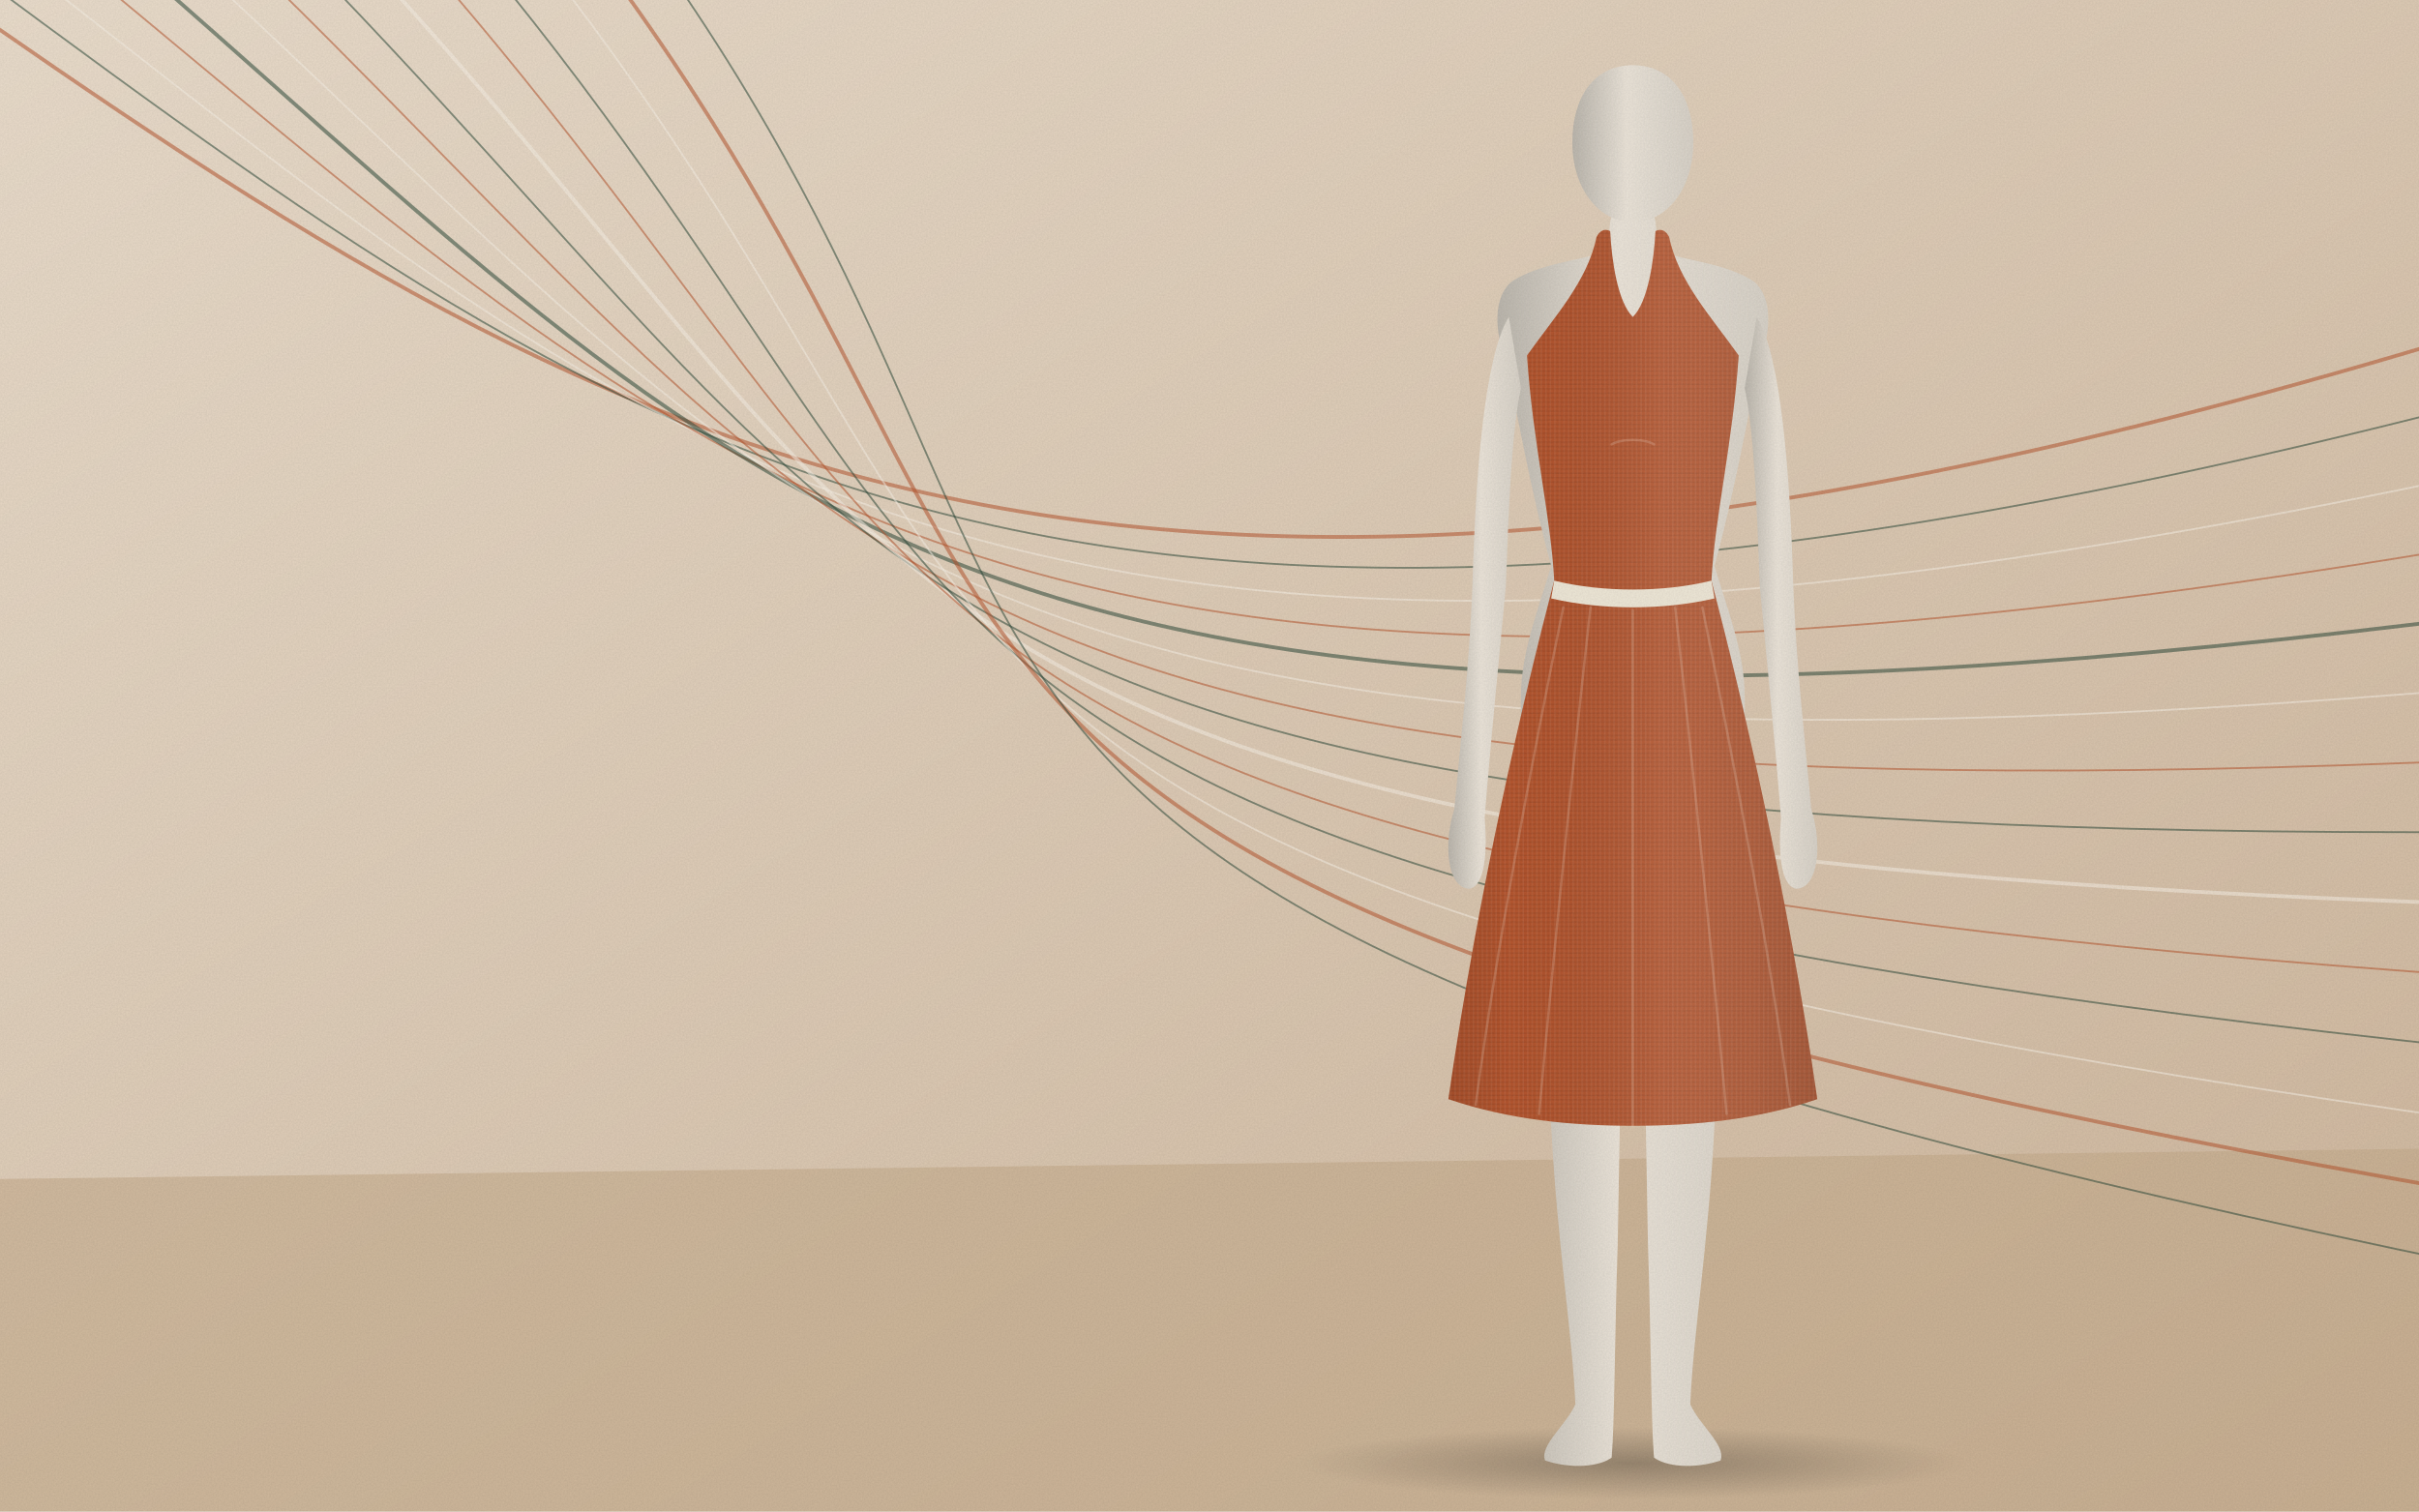
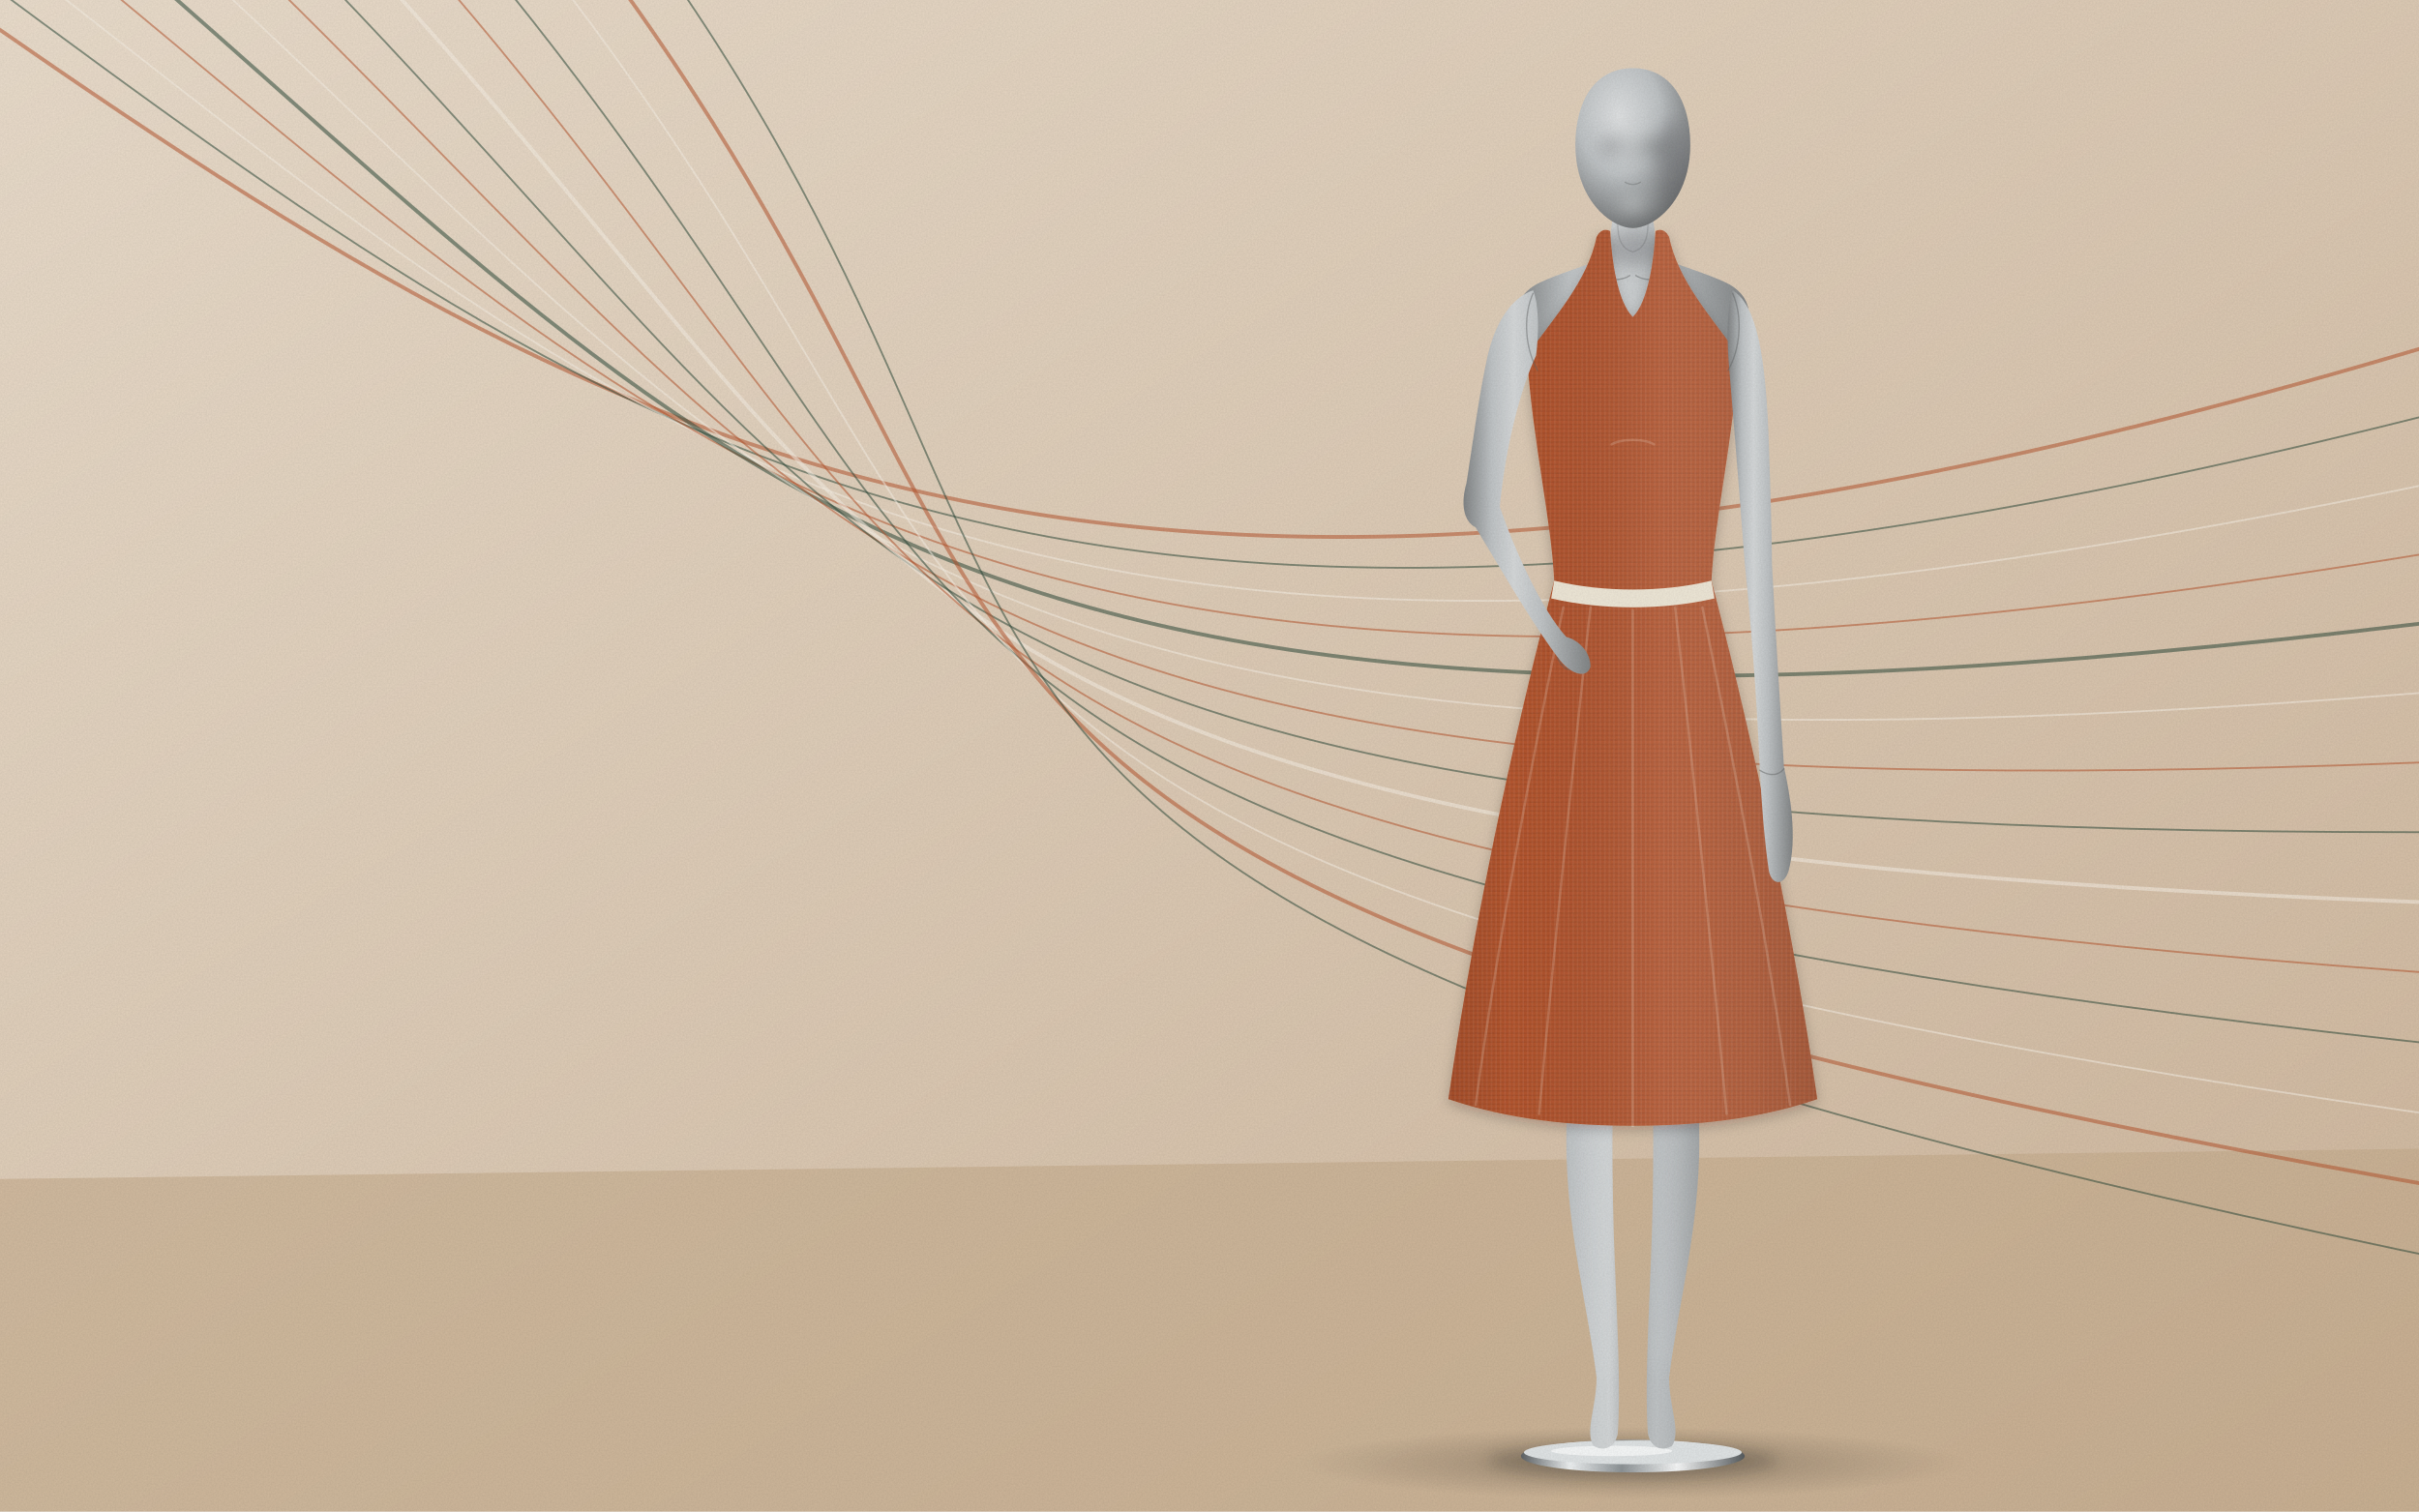
<svg xmlns="http://www.w3.org/2000/svg" viewBox="0 0 1600 1000">
  <defs>
    <linearGradient id="wall" x1="0" y1="0" x2="1" y2="1">
      <stop offset="0" stop-color="#E9DCCB" />
      <stop offset="1" stop-color="#CFB79D" />
    </linearGradient>
    <radialGradient id="sh">
      <stop offset="0" stop-color="#000" stop-opacity=".25" />
      <stop offset="1" stop-color="#000" stop-opacity="0" />
    </radialGradient>
    <filter id="grain" x="0" y="0" width="100%" height="100%">
      <feTurbulence type="fractalNoise" baseFrequency=".9" numOctaves="2" stitchTiles="stitch" />
      <feColorMatrix values="0 0 0 0 0  0 0 0 0 0  0 0 0 0 0  0 0 0 .07 0" />
      <feComposite in2="SourceGraphic" operator="in" />
    </filter>
  </defs>
  <rect width="1600" height="1000" fill="url(#wall)" />
  <path d="M0 780 L1600 760 L1600 1000 L0 1000Z" fill="#C3A988" opacity=".55" />
  <path d="M-100 -50 C 400 300, 700 520, 1700 200" stroke="#B5562F" stroke-width="2.5" fill="none" opacity=".55" />
  <path d="M-60 -50 C 430 312, 680 526, 1700 250" stroke="#2F4A3A" stroke-width="1.2" fill="none" opacity=".55" />
  <path d="M-20 -50 C 460 324, 660 532, 1700 300" stroke="#F5EFE4" stroke-width="1.2" fill="none" opacity=".55" />
  <path d="M20 -50 C 490 336, 640 538, 1700 350" stroke="#B5562F" stroke-width="1.2" fill="none" opacity=".55" />
  <path d="M60 -50 C 520 348, 620 544, 1700 400" stroke="#2F4A3A" stroke-width="2.5" fill="none" opacity=".55" />
  <path d="M100 -50 C 550 360, 600 550, 1700 450" stroke="#F5EFE4" stroke-width="1.2" fill="none" opacity=".55" />
  <path d="M140 -50 C 580 372, 580 556, 1700 500" stroke="#B5562F" stroke-width="1.2" fill="none" opacity=".55" />
  <path d="M180 -50 C 610 384, 560 562, 1700 550" stroke="#2F4A3A" stroke-width="1.2" fill="none" opacity=".55" />
  <path d="M220 -50 C 640 396, 540 568, 1700 600" stroke="#F5EFE4" stroke-width="2.5" fill="none" opacity=".55" />
  <path d="M260 -50 C 670 408, 520 574, 1700 650" stroke="#B5562F" stroke-width="1.2" fill="none" opacity=".55" />
  <path d="M300 -50 C 700 420, 500 580, 1700 700" stroke="#2F4A3A" stroke-width="1.2" fill="none" opacity=".55" />
  <path d="M340 -50 C 730 432, 480 586, 1700 750" stroke="#F5EFE4" stroke-width="1.2" fill="none" opacity=".55" />
  <path d="M380 -50 C 760 444, 460 592, 1700 800" stroke="#B5562F" stroke-width="2.5" fill="none" opacity=".55" />
  <path d="M420 -50 C 790 456, 440 598, 1700 850" stroke="#2F4A3A" stroke-width="1.2" fill="none" opacity=".55" />
  <ellipse cx="1080" cy="968" rx="220" ry="24" fill="url(#sh)" />
  <g transform="translate(880 0) scale(1 0.98)">
    <defs>
-       <linearGradient id="mq-tone" x1="0" x2="1">
-         <stop offset="0" stop-color="#bbb6ad" />
-         <stop offset=".45" stop-color="#EAE3D8" />
-         <stop offset="1" stop-color="#d7d1c7" />
+       <linearGradient id="mqhero-tone" x1="0" x2="1">
+         <stop offset="0" stop-color="#828586" />
+         <stop offset=".22" stop-color="#BFC3C5" />
+         <stop offset=".4" stop-color="#d5d8d9" />
+         <stop offset=".62" stop-color="#BFC3C5" />
+         <stop offset="1" stop-color="#828586" />
      </linearGradient>
-     </defs>
-     <path d="M200 140 C208 140 214 142 215 150 C216 158 216 164 218 170 C236 176 262 178 280 190 C292 200 292 222 284 244 C276 280 268 330 254 382 C262 410 274 440 274 470 C276 560 262 680 254 760 C250 840 240 900 238 948 C244 962 262 976 258 986 C240 992 222 990 214 984 C212 960 212 900 210 840 C208 720 206 600 200 512 C194 600 192 720 190 840 C188 900 188 960 186 984 C178 990 160 992 142 986 C138 976 156 962 162 948 C160 900 150 840 146 760 C138 680 124 560 126 470 C126 440 138 410 146 382 C132 330 124 280 116 244 C108 222 108 200 120 190 C138 178 164 176 182 170 C184 164 184 158 185 150 C186 142 192 140 200 140 Z" fill="url(#mq-tone)" />
-     <path d="M200 44 C226 44 240 66 240 96 C240 128 222 150 200 150 C178 150 160 128 160 96 C160 66 174 44 200 44 Z" fill="url(#mq-tone)" />
-     <defs>
-       <pattern id="hero-weave" width="6" height="6" patternUnits="userSpaceOnUse">
-         <path d="M0 1.5H6M0 4.5H6" stroke="rgba(0,0,0,.07)" stroke-width="1" />
-         <path d="M1.5 0V6M4.5 0V6" stroke="rgba(255,255,255,.06)" stroke-width="1" />
-       </pattern>
-       <linearGradient id="hero-shade" x1="0" x2="1">
-         <stop offset="0" stop-color="#000" stop-opacity=".22" />
-         <stop offset=".3" stop-color="#000" stop-opacity="0" />
-         <stop offset=".55" stop-color="#fff" stop-opacity=".09" />
-         <stop offset="1" stop-color="#000" stop-opacity=".26" />
+       <radialGradient id="mqhero-head" cx=".38" cy=".3" r=".8">
+         <stop offset="0" stop-color="#dfe1e2" />
+         <stop offset=".45" stop-color="#BFC3C5" />
+         <stop offset="1" stop-color="#606263" />
+       </radialGradient>
+       <linearGradient id="mqhero-chrome" x1="0" x2="1">
+         <stop offset="0" stop-color="#5d6265" />
+         <stop offset=".22" stop-color="#eef1f2" />
+         <stop offset=".45" stop-color="#8d9396" />
+         <stop offset=".7" stop-color="#f7f8f8" />
+         <stop offset="1" stop-color="#565b5e" />
      </linearGradient>
-       <clipPath id="hero-clip">
-         <path d="M200 214 C210 204 214 176 215 156 C219 154 222 156 224 160 C230 190 252 214 270 240 C266 300 254 350 252 392 C272 470 302 600 322 742 C282 756 240 760 200 760 C160 760 118 756 78 742 C98 600 128 470 148 392 C146 350 134 300 130 240 C148 214 170 190 176 160 C178 156 181 154 185 156 C186 176 190 204 200 214 Z" />
+       <filter id="mqhero-soft" x="-20%" y="-20%" width="140%" height="140%">
+         <feGaussianBlur stdDeviation="6" />
+       </filter>
+       <filter id="mqhero-blur" x="-50%" y="-200%" width="200%" height="500%">
+         <feGaussianBlur stdDeviation="5" />
+       </filter>
+       <filter id="mqhero-drop" x="-10%" y="-10%" width="120%" height="120%">
+         <feDropShadow dx="0" dy="3" stdDeviation="4" flood-color="#1e1b17" flood-opacity=".22" />
+       </filter>
+       <clipPath id="mqhero-clip-body">
+         <path d="M200 140 C208 140 213 144 214 152 C215 160 215 168 218 174 C230 179 250 185 262 191 C274 197 280 208 275 222 C270 236 262 248 260 262 C262 290 258 320 246 350 C238 368 234 376 234 386 C236 420 258 444 260 476 C262 520 254 600 244 680 C240 710 244 740 244 770 C244 830 230 880 224 930 C224 950 232 966 226 976 C220 980 212 978 210 968 C208 940 210 900 212 850 C214 800 214 740 212 700 C210 640 208 580 204 540 C203 530 202 522 200 520 C198 522 197 530 196 540 C192 580 190 640 188 700 C186 740 186 800 188 850 C190 900 192 940 190 968 C188 978 180 980 174 976 C168 966 176 950 176 930 C170 880 156 830 156 770 C156 740 160 710 156 680 C146 600 138 520 140 476 C142 444 164 420 166 386 C166 376 162 368 154 350 C142 320 138 290 140 262 C138 248 130 236 125 222 C120 208 126 197 138 191 C150 185 170 179 182 174 C185 168 185 160 186 152 C187 144 192 140 200 140 Z" />
+       </clipPath>
+       <clipPath id="mqhero-clip-head">
+         <path d="M200 46 C225 46 238 68 238 98 C238 124 226 143 211 151 C207 153 203 154 200 154 C197 154 193 153 189 151 C174 143 162 124 162 98 C162 68 175 46 200 46 Z" />
      </clipPath>
    </defs>
-     <g class="garment">
-       <path d="M200 214 C210 204 214 176 215 156 C219 154 222 156 224 160 C230 190 252 214 270 240 C266 300 254 350 252 392 C272 470 302 600 322 742 C282 756 240 760 200 760 C160 760 118 756 78 742 C98 600 128 470 148 392 C146 350 134 300 130 240 C148 214 170 190 176 160 C178 156 181 154 185 156 C186 176 190 204 200 214 Z" fill="#B5562F" />
-       <g clip-path="url(#hero-clip)">
-         <rect x="0" y="0" width="400" height="1000" fill="url(#hero-weave)" />
-         <rect x="0" y="0" width="400" height="1000" fill="url(#hero-shade)" />
+     <ellipse cx="200" cy="986" rx="96" ry="12" fill="#1e1b17" opacity=".22" filter="url(#mqhero-blur)" />
+     <ellipse cx="200" cy="983" rx="74" ry="11" fill="url(#mqhero-chrome)" />
+     <ellipse cx="200" cy="980.5" rx="72" ry="8" fill="#dfe3e4" />
+     <ellipse cx="186" cy="979.5" rx="40" ry="3.5" fill="#fff" opacity=".7" />
+     <path d="M200 140 C208 140 213 144 214 152 C215 160 215 168 218 174 C230 179 250 185 262 191 C274 197 280 208 275 222 C270 236 262 248 260 262 C262 290 258 320 246 350 C238 368 234 376 234 386 C236 420 258 444 260 476 C262 520 254 600 244 680 C240 710 244 740 244 770 C244 830 230 880 224 930 C224 950 232 966 226 976 C220 980 212 978 210 968 C208 940 210 900 212 850 C214 800 214 740 212 700 C210 640 208 580 204 540 C203 530 202 522 200 520 C198 522 197 530 196 540 C192 580 190 640 188 700 C186 740 186 800 188 850 C190 900 192 940 190 968 C188 978 180 980 174 976 C168 966 176 950 176 930 C170 880 156 830 156 770 C156 740 160 710 156 680 C146 600 138 520 140 476 C142 444 164 420 166 386 C166 376 162 368 154 350 C142 320 138 290 140 262 C138 248 130 236 125 222 C120 208 126 197 138 191 C150 185 170 179 182 174 C185 168 185 160 186 152 C187 144 192 140 200 140 Z" fill="url(#mqhero-tone)" />
+     <g clip-path="url(#mqhero-clip-body)" filter="url(#mqhero-soft)">
+       <ellipse cx="200" cy="168" rx="22" ry="12" fill="#606263" opacity=".35" />
+       <ellipse cx="181" cy="282" rx="20" ry="17" fill="#d5d8d9" opacity=".7" />
+       <ellipse cx="219" cy="282" rx="20" ry="17" fill="#d5d8d9" opacity=".45" />
+       <path d="M160 306 C172 318 190 318 198 310 M202 310 C210 318 228 318 240 306" stroke="#606263" stroke-width="7" opacity=".35" fill="none" />
+       <ellipse cx="200" cy="420" rx="22" ry="34" fill="#d5d8d9" opacity=".35" />
+       <ellipse cx="200" cy="402" rx="2.5" ry="4" fill="#606263" opacity=".6" />
+       <path d="M200 520 L200 980" stroke="#606263" stroke-width="12" opacity=".5" />
+       <ellipse cx="226" cy="700" rx="9" ry="16" fill="#d5d8d9" opacity=".6" />
+       <ellipse cx="174" cy="700" rx="9" ry="16" fill="#d5d8d9" opacity=".8" />
+       <path d="M172 760 L178 920 M228 760 L222 920" stroke="#d5d8d9" stroke-width="6" opacity=".45" />
+     </g>
+     <path d="M170 184 C182 190 192 190 198 186 M202 186 C208 190 218 190 230 184" stroke="#606263" stroke-opacity="0.45" stroke-width=".9" fill="none" stroke-linecap="round" />
+     <path d="M146 470 C170 486 230 486 254 470" stroke="#606263" stroke-opacity="0.45" stroke-width=".9" fill="none" stroke-linecap="round" />
+     <path d="M190 151 C190 160 192 168 200 170 C208 168 210 160 210 151" stroke="#606263" stroke-opacity="0.25" stroke-width=".9" fill="none" stroke-linecap="round" />
+     <path d="M200 46 C225 46 238 68 238 98 C238 124 226 143 211 151 C207 153 203 154 200 154 C197 154 193 153 189 151 C174 143 162 124 162 98 C162 68 175 46 200 46 Z" fill="url(#mqhero-head)" />
+     <g clip-path="url(#mqhero-clip-head)" filter="url(#mqhero-soft)">
+       <ellipse cx="187" cy="99" rx="10" ry="6" fill="#606263" opacity=".35" />
+       <ellipse cx="213" cy="99" rx="10" ry="6" fill="#606263" opacity=".45" />
+       <path d="M201 92 L197 118" stroke="#d5d8d9" stroke-width="4" opacity=".9" />
+       <path d="M204 96 L203 120" stroke="#606263" stroke-width="3" opacity=".45" />
+       <ellipse cx="200" cy="138" rx="9" ry="5" fill="#d5d8d9" opacity=".7" />
+       <ellipse cx="226" cy="110" rx="10" ry="30" fill="#606263" opacity=".4" />
+     </g>
+     <path d="M195 123 C198 125 202 125 205 123" stroke="#606263" stroke-opacity="0.35" stroke-width=".9" fill="none" stroke-linecap="round" />
+     <g filter="url(#mqhero-drop)">
+       <defs>
+         <pattern id="hero-weave" width="6" height="6" patternUnits="userSpaceOnUse">
+           <path d="M0 1.5H6M0 4.5H6" stroke="rgba(0,0,0,.07)" stroke-width="1" />
+           <path d="M1.5 0V6M4.5 0V6" stroke="rgba(255,255,255,.06)" stroke-width="1" />
+         </pattern>
+         <linearGradient id="hero-shade" x1="0" x2="1">
+           <stop offset="0" stop-color="#000" stop-opacity=".22" />
+           <stop offset=".3" stop-color="#000" stop-opacity="0" />
+           <stop offset=".55" stop-color="#fff" stop-opacity=".09" />
+           <stop offset="1" stop-color="#000" stop-opacity=".26" />
+         </linearGradient>
+         <clipPath id="hero-clip">
+           <path d="M200 214 C210 204 214 176 215 156 C219 154 222 156 224 160 C230 190 252 214 270 240 C266 300 254 350 252 392 C272 470 302 600 322 742 C282 756 240 760 200 760 C160 760 118 756 78 742 C98 600 128 470 148 392 C146 350 134 300 130 240 C148 214 170 190 176 160 C178 156 181 154 185 156 C186 176 190 204 200 214 Z" />
+         </clipPath>
+       </defs>
+       <g class="garment">
+         <path d="M200 214 C210 204 214 176 215 156 C219 154 222 156 224 160 C230 190 252 214 270 240 C266 300 254 350 252 392 C272 470 302 600 322 742 C282 756 240 760 200 760 C160 760 118 756 78 742 C98 600 128 470 148 392 C146 350 134 300 130 240 C148 214 170 190 176 160 C178 156 181 154 185 156 C186 176 190 204 200 214 Z" fill="#B5562F" />
+         <g clip-path="url(#hero-clip)">
+           <rect x="0" y="0" width="400" height="1000" fill="url(#hero-weave)" />
+           <rect x="0" y="0" width="400" height="1000" fill="url(#hero-shade)" />
+         </g>
+         <path d="M148 392 C180 400 220 400 252 392 L254 404 C220 412 180 412 146 404 Z" fill="#EDE6D6" />
+         <path d="M186 300 C192 296 208 296 214 300" fill="none" stroke="rgba(255,250,240,.18)" stroke-width="1.6" stroke-linecap="round" />
+         <path d="M228 410 C240 520 252 640 262 752" fill="none" stroke="rgba(255,250,240,.18)" stroke-width="1.6" stroke-linecap="round" />
+         <path d="M200 412 L200 760" fill="none" stroke="rgba(255,250,240,.18)" stroke-width="1.6" stroke-linecap="round" />
+         <path d="M172 410 C160 520 148 640 138 752" fill="none" stroke="rgba(255,250,240,.18)" stroke-width="1.6" stroke-linecap="round" />
+         <path d="M246 410 C268 520 290 640 304 746" fill="none" stroke="rgba(255,250,240,.18)" stroke-width="1.6" stroke-linecap="round" />
+         <path d="M154 410 C132 520 110 640 96 746" fill="none" stroke="rgba(255,250,240,.18)" stroke-width="1.6" stroke-linecap="round" />
      </g>
-       <path d="M148 392 C180 400 220 400 252 392 L254 404 C220 412 180 412 146 404 Z" fill="#EDE6D6" />
-       <path d="M186 300 C192 296 208 296 214 300" fill="none" stroke="rgba(255,250,240,.18)" stroke-width="1.6" stroke-linecap="round" />
-       <path d="M228 410 C240 520 252 640 262 752" fill="none" stroke="rgba(255,250,240,.18)" stroke-width="1.6" stroke-linecap="round" />
-       <path d="M200 412 L200 760" fill="none" stroke="rgba(255,250,240,.18)" stroke-width="1.6" stroke-linecap="round" />
-       <path d="M172 410 C160 520 148 640 138 752" fill="none" stroke="rgba(255,250,240,.18)" stroke-width="1.6" stroke-linecap="round" />
-       <path d="M246 410 C268 520 290 640 304 746" fill="none" stroke="rgba(255,250,240,.18)" stroke-width="1.6" stroke-linecap="round" />
-       <path d="M154 410 C132 520 110 640 96 746" fill="none" stroke="rgba(255,250,240,.18)" stroke-width="1.6" stroke-linecap="round" />
    </g>
-     <path d="M282 214 C298 240 304 320 306 392 C308 450 314 500 318 546 C326 572 322 600 308 600 C298 598 296 576 298 552 C294 500 288 440 284 396 C282 340 280 290 274 262 Z" fill="url(#mq-tone)" />
-     <path d="M118 214 C102 240 96 320 94 392 C92 450 86 500 82 546 C74 572 78 600 92 600 C102 598 104 576 102 552 C106 500 112 440 116 396 C118 340 120 290 126 262 Z" fill="url(#mq-tone)" />
+     <path d="M266 196 C282 206 288 240 290 300 C291 330 292 360 292 380 C294 420 297 470 300 518 C304 536 309 566 303 588 C300 598 292 598 290 588 C287 568 285 540 284 520 C282 470 278 420 274 380 C271 340 268 300 264 252 C262 230 262 210 266 196 Z" fill="url(#mqhero-tone)" />
+     <path d="M134 196 C122 200 110 214 104 240 C98 268 94 300 90 326 C86 340 88 352 96 356 C116 390 136 425 152 446 C160 456 170 458 172 450 C172 440 164 432 156 430 C140 412 122 372 112 342 C116 300 126 262 136 240 C138 224 138 206 134 196 Z" fill="url(#mqhero-tone)" />
+     <path d="M266 198 C273 214 271 236 263 250 M134 198 C127 214 129 236 137 250" stroke="#606263" stroke-opacity="0.45" stroke-width=".9" fill="none" stroke-linecap="round" />
+     <path d="M284 520 C290 524 296 524 300 519" stroke="#606263" stroke-opacity="0.45" stroke-width=".9" fill="none" stroke-linecap="round" />
+     <path d="M150 444 C153 450 156 452 158 452" stroke="#606263" stroke-opacity="0.45" stroke-width=".9" fill="none" stroke-linecap="round" />
  </g>
  <rect width="1600" height="1000" filter="url(#grain)" />
</svg>
